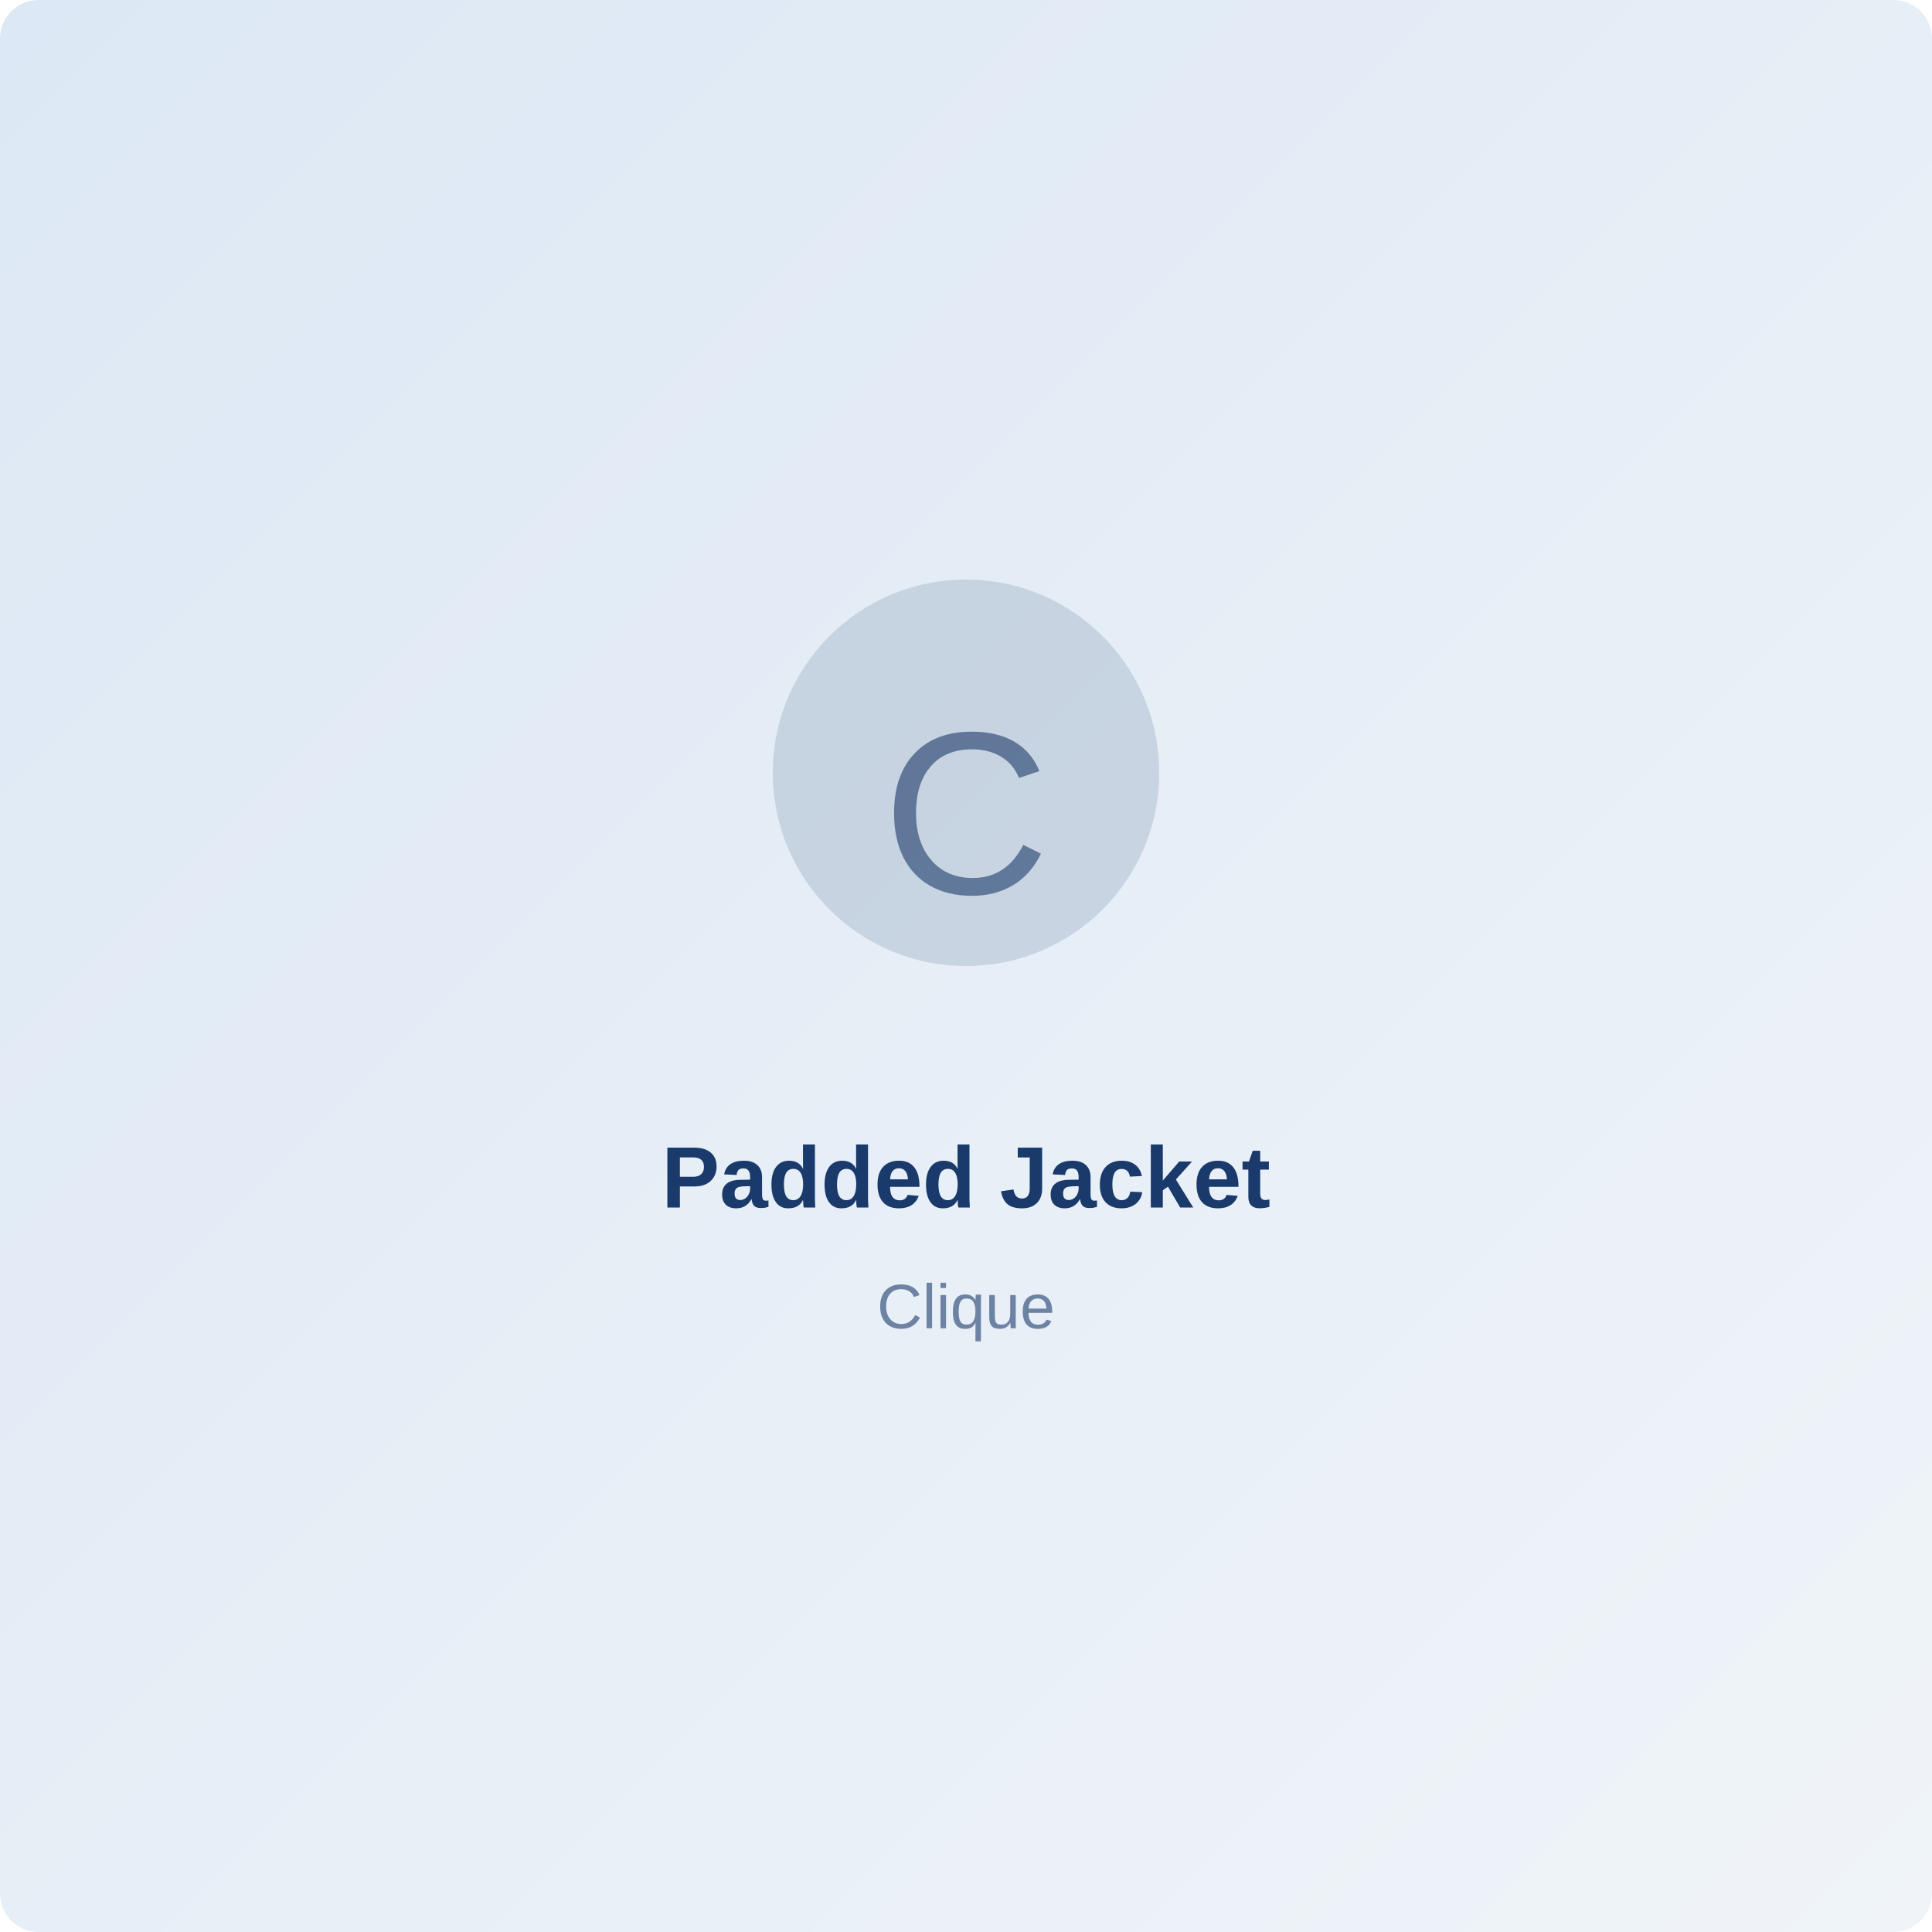
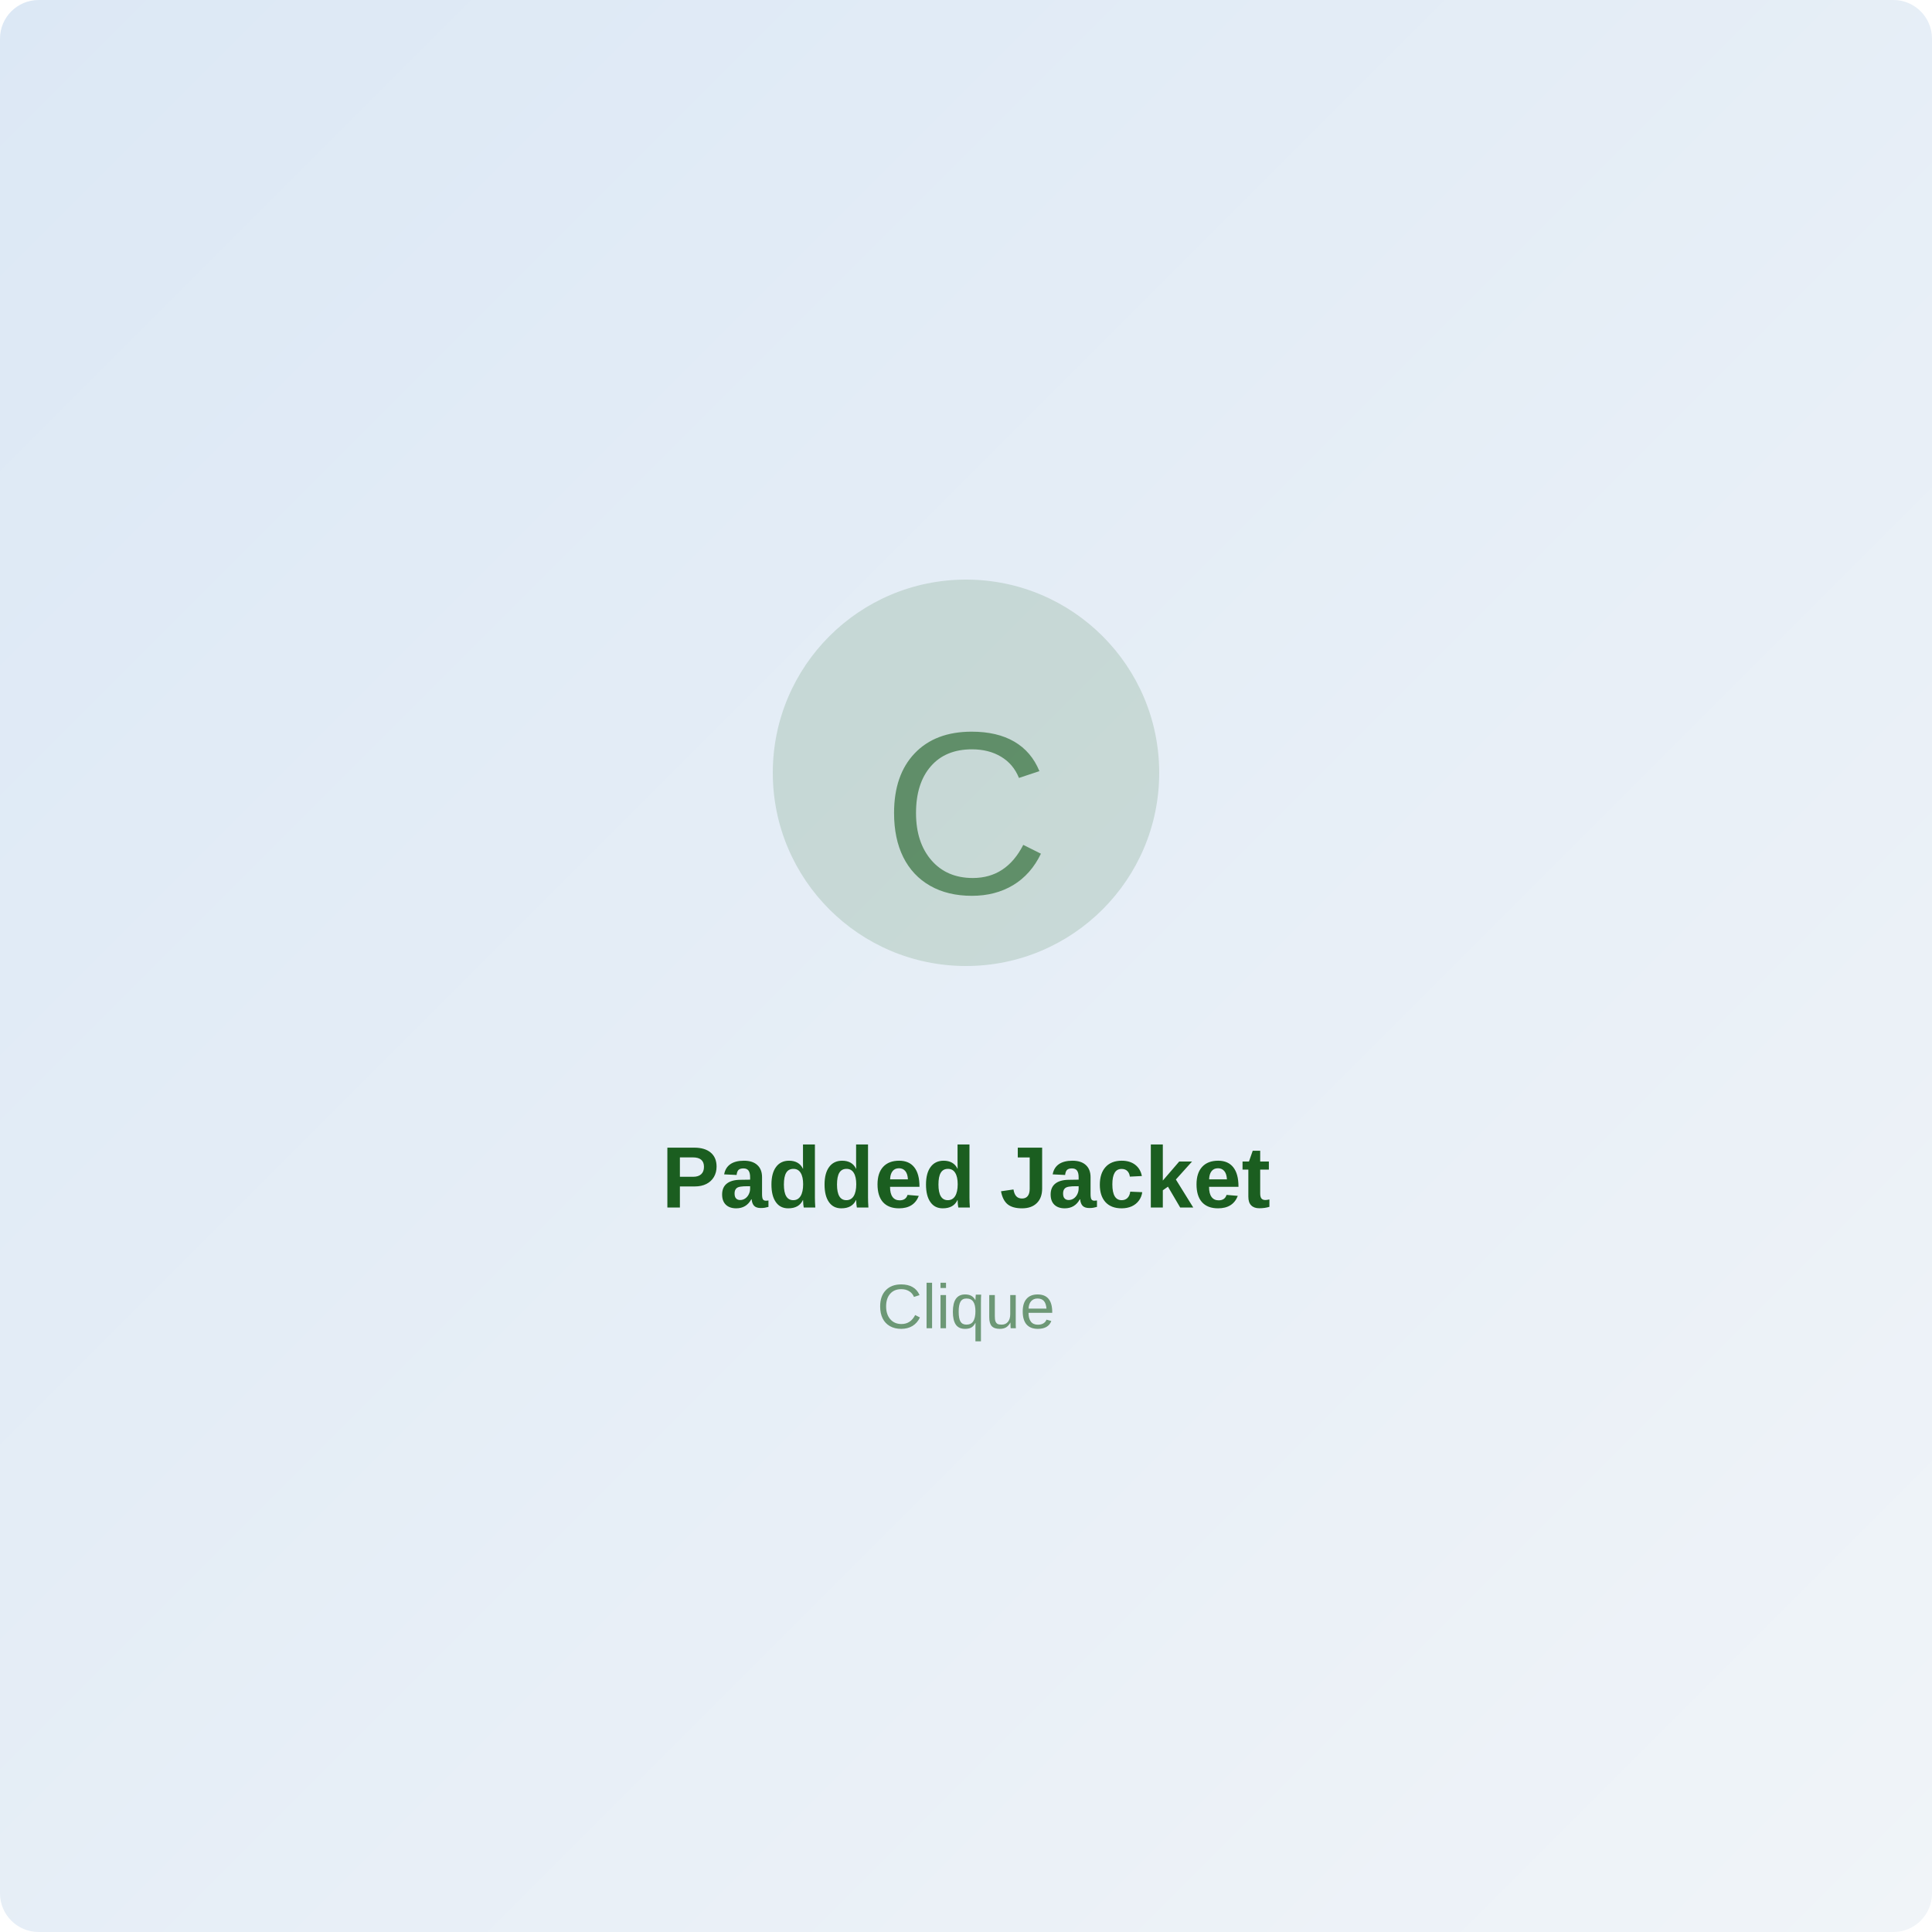
<svg xmlns="http://www.w3.org/2000/svg" width="400" height="400" viewBox="0 0 400 400">
  <defs>
    <linearGradient id="bg" x1="0%" y1="0%" x2="100%" y2="100%">
      <stop offset="0%" style="stop-color:#dce8f5;stop-opacity:1" />
      <stop offset="100%" style="stop-color:#f0f4f8;stop-opacity:1" />
    </linearGradient>
  </defs>
  <rect width="400" height="400" fill="url(#bg)" rx="8" />
-   <rect x="160" y="120" width="80" height="80" rx="40" fill="#1a3a6b" opacity="0.15" />
-   <text x="200" y="185" font-family="Arial, sans-serif" font-size="48" text-anchor="middle" fill="#1a3a6b" opacity="0.6">C</text>
-   <text x="200" y="250" font-family="Arial, sans-serif" font-size="18" font-weight="bold" text-anchor="middle" fill="#1a3a6b">Padded Jacket</text>
-   <text x="200" y="275" font-family="Arial, sans-serif" font-size="13" text-anchor="middle" fill="#1a3a6b" opacity="0.6">Clique</text>
+   <rect x="160" y="120" width="80" height="80" rx="40" fill="#1b5e20" opacity="0.15" />
+   <text x="200" y="185" font-family="Arial, sans-serif" font-size="48" text-anchor="middle" fill="#1b5e20" opacity="0.6">C</text>
+   <text x="200" y="250" font-family="Arial, sans-serif" font-size="18" font-weight="bold" text-anchor="middle" fill="#1b5e20">Padded Jacket</text>
+   <text x="200" y="275" font-family="Arial, sans-serif" font-size="13" text-anchor="middle" fill="#1b5e20" opacity="0.6">Clique</text>
</svg>
